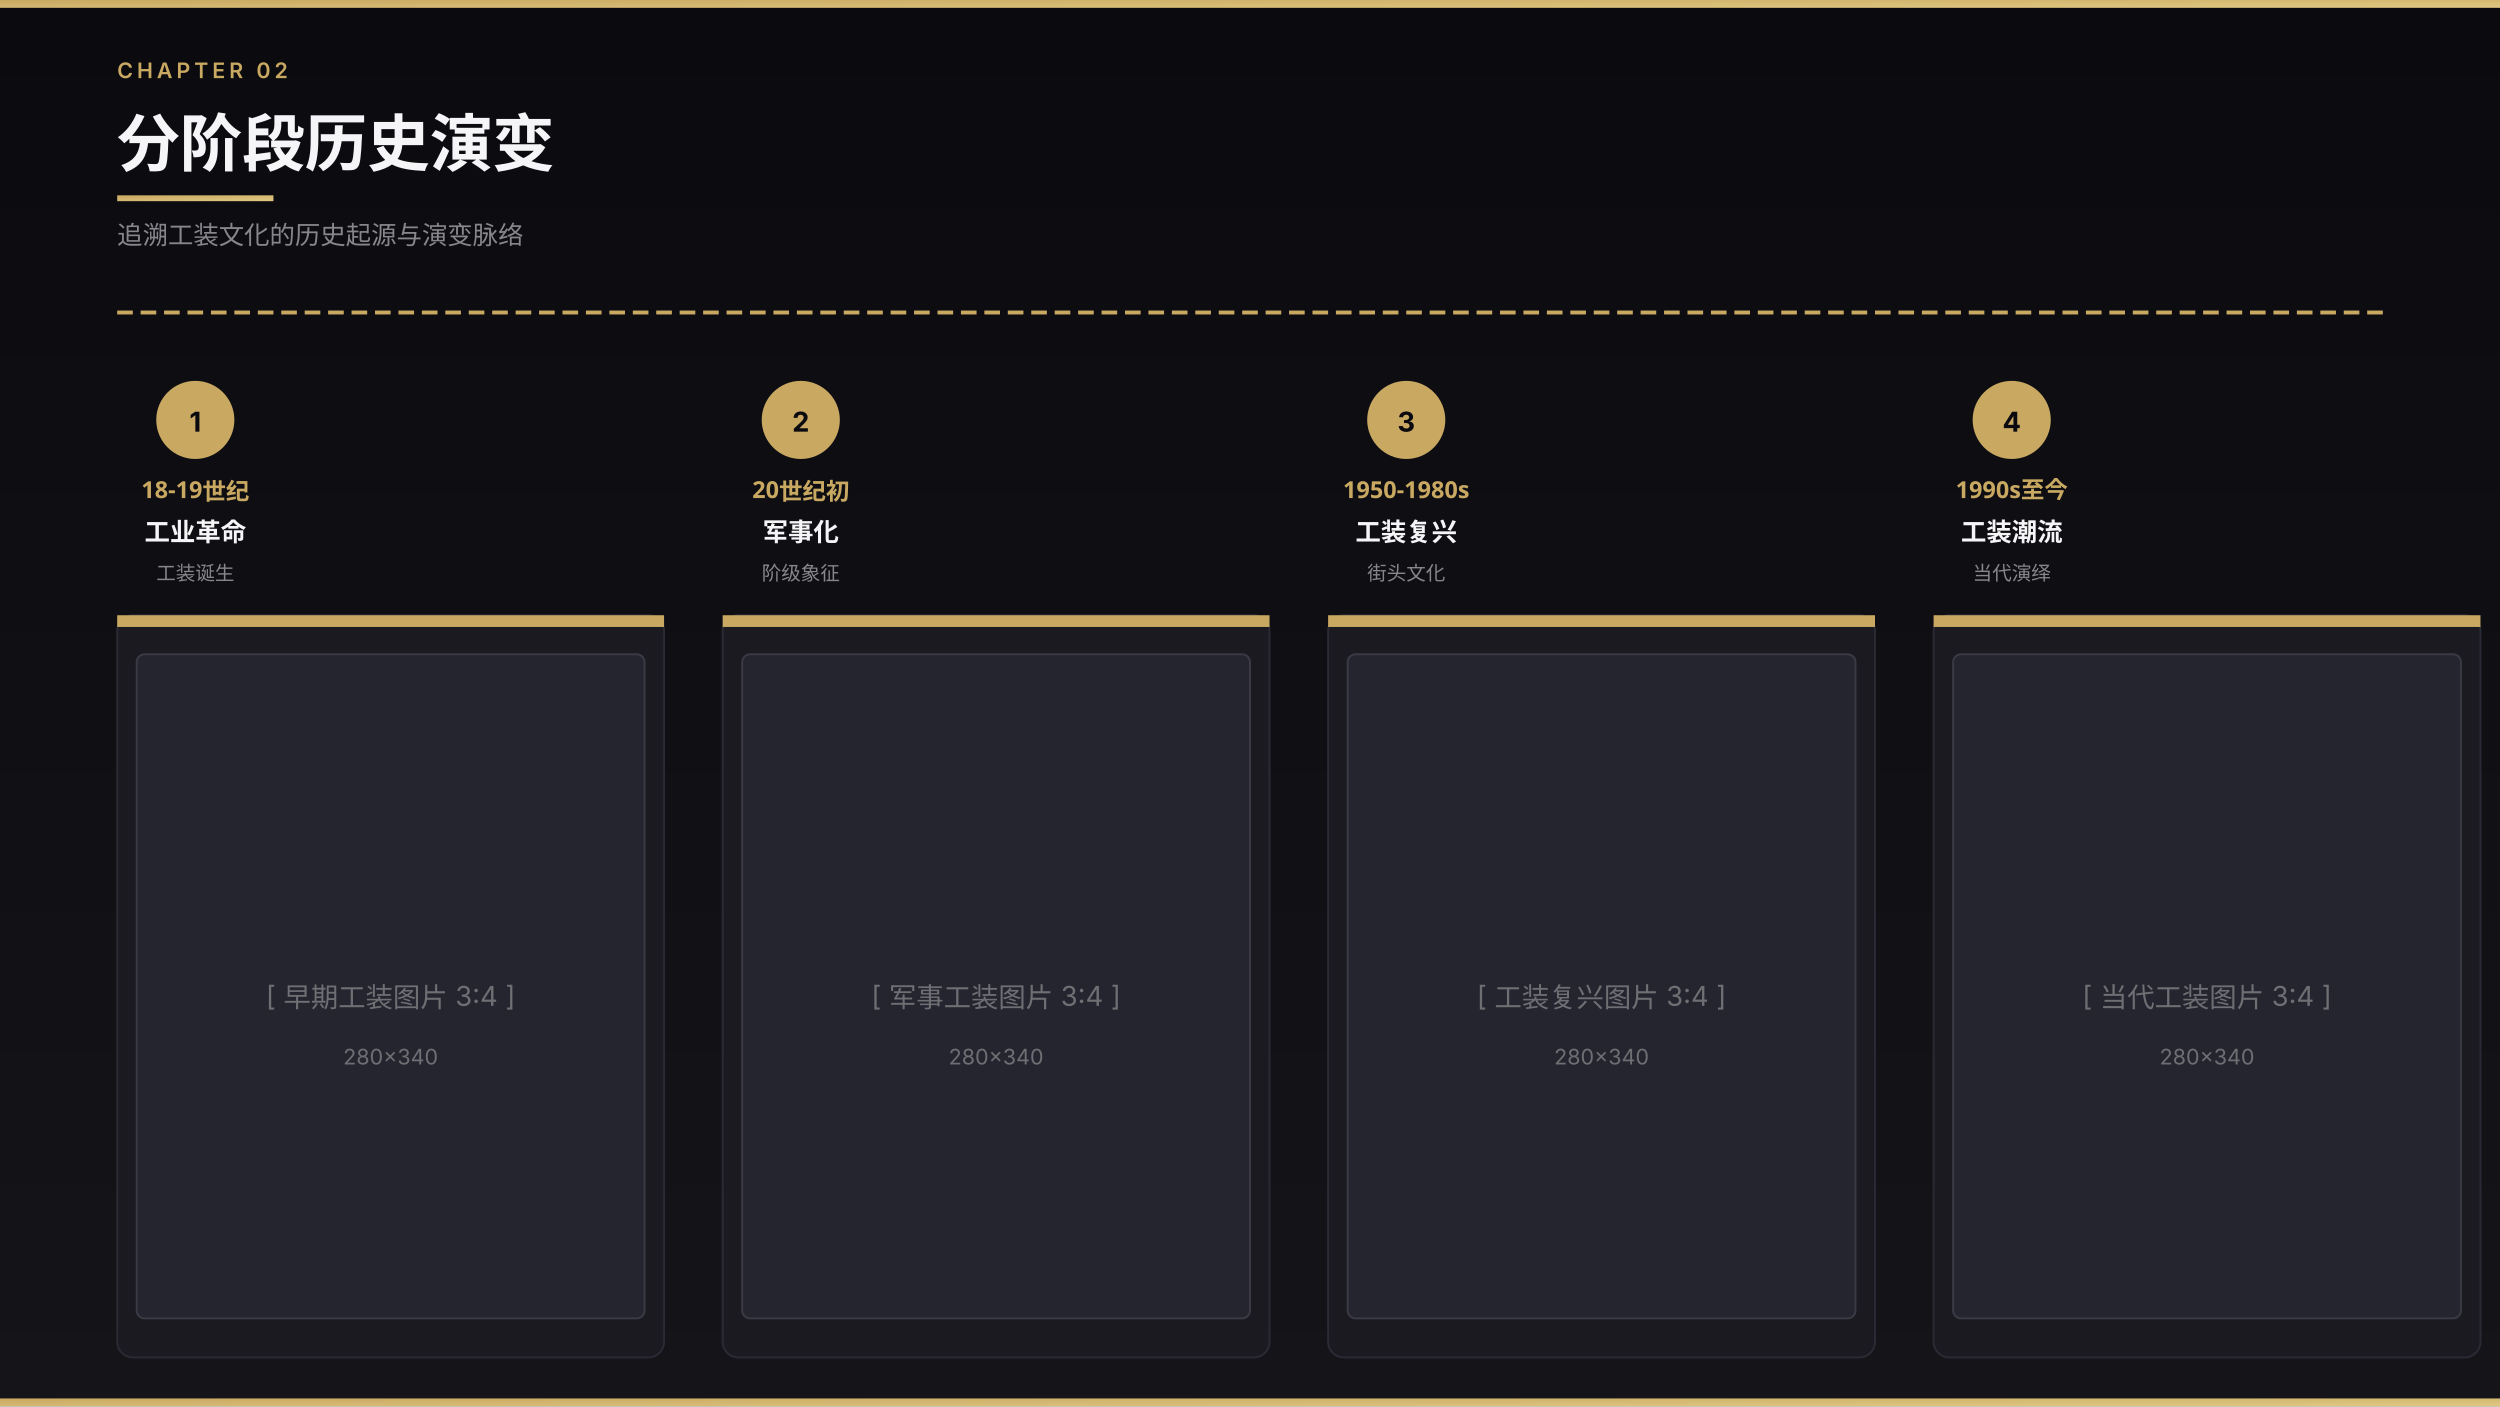
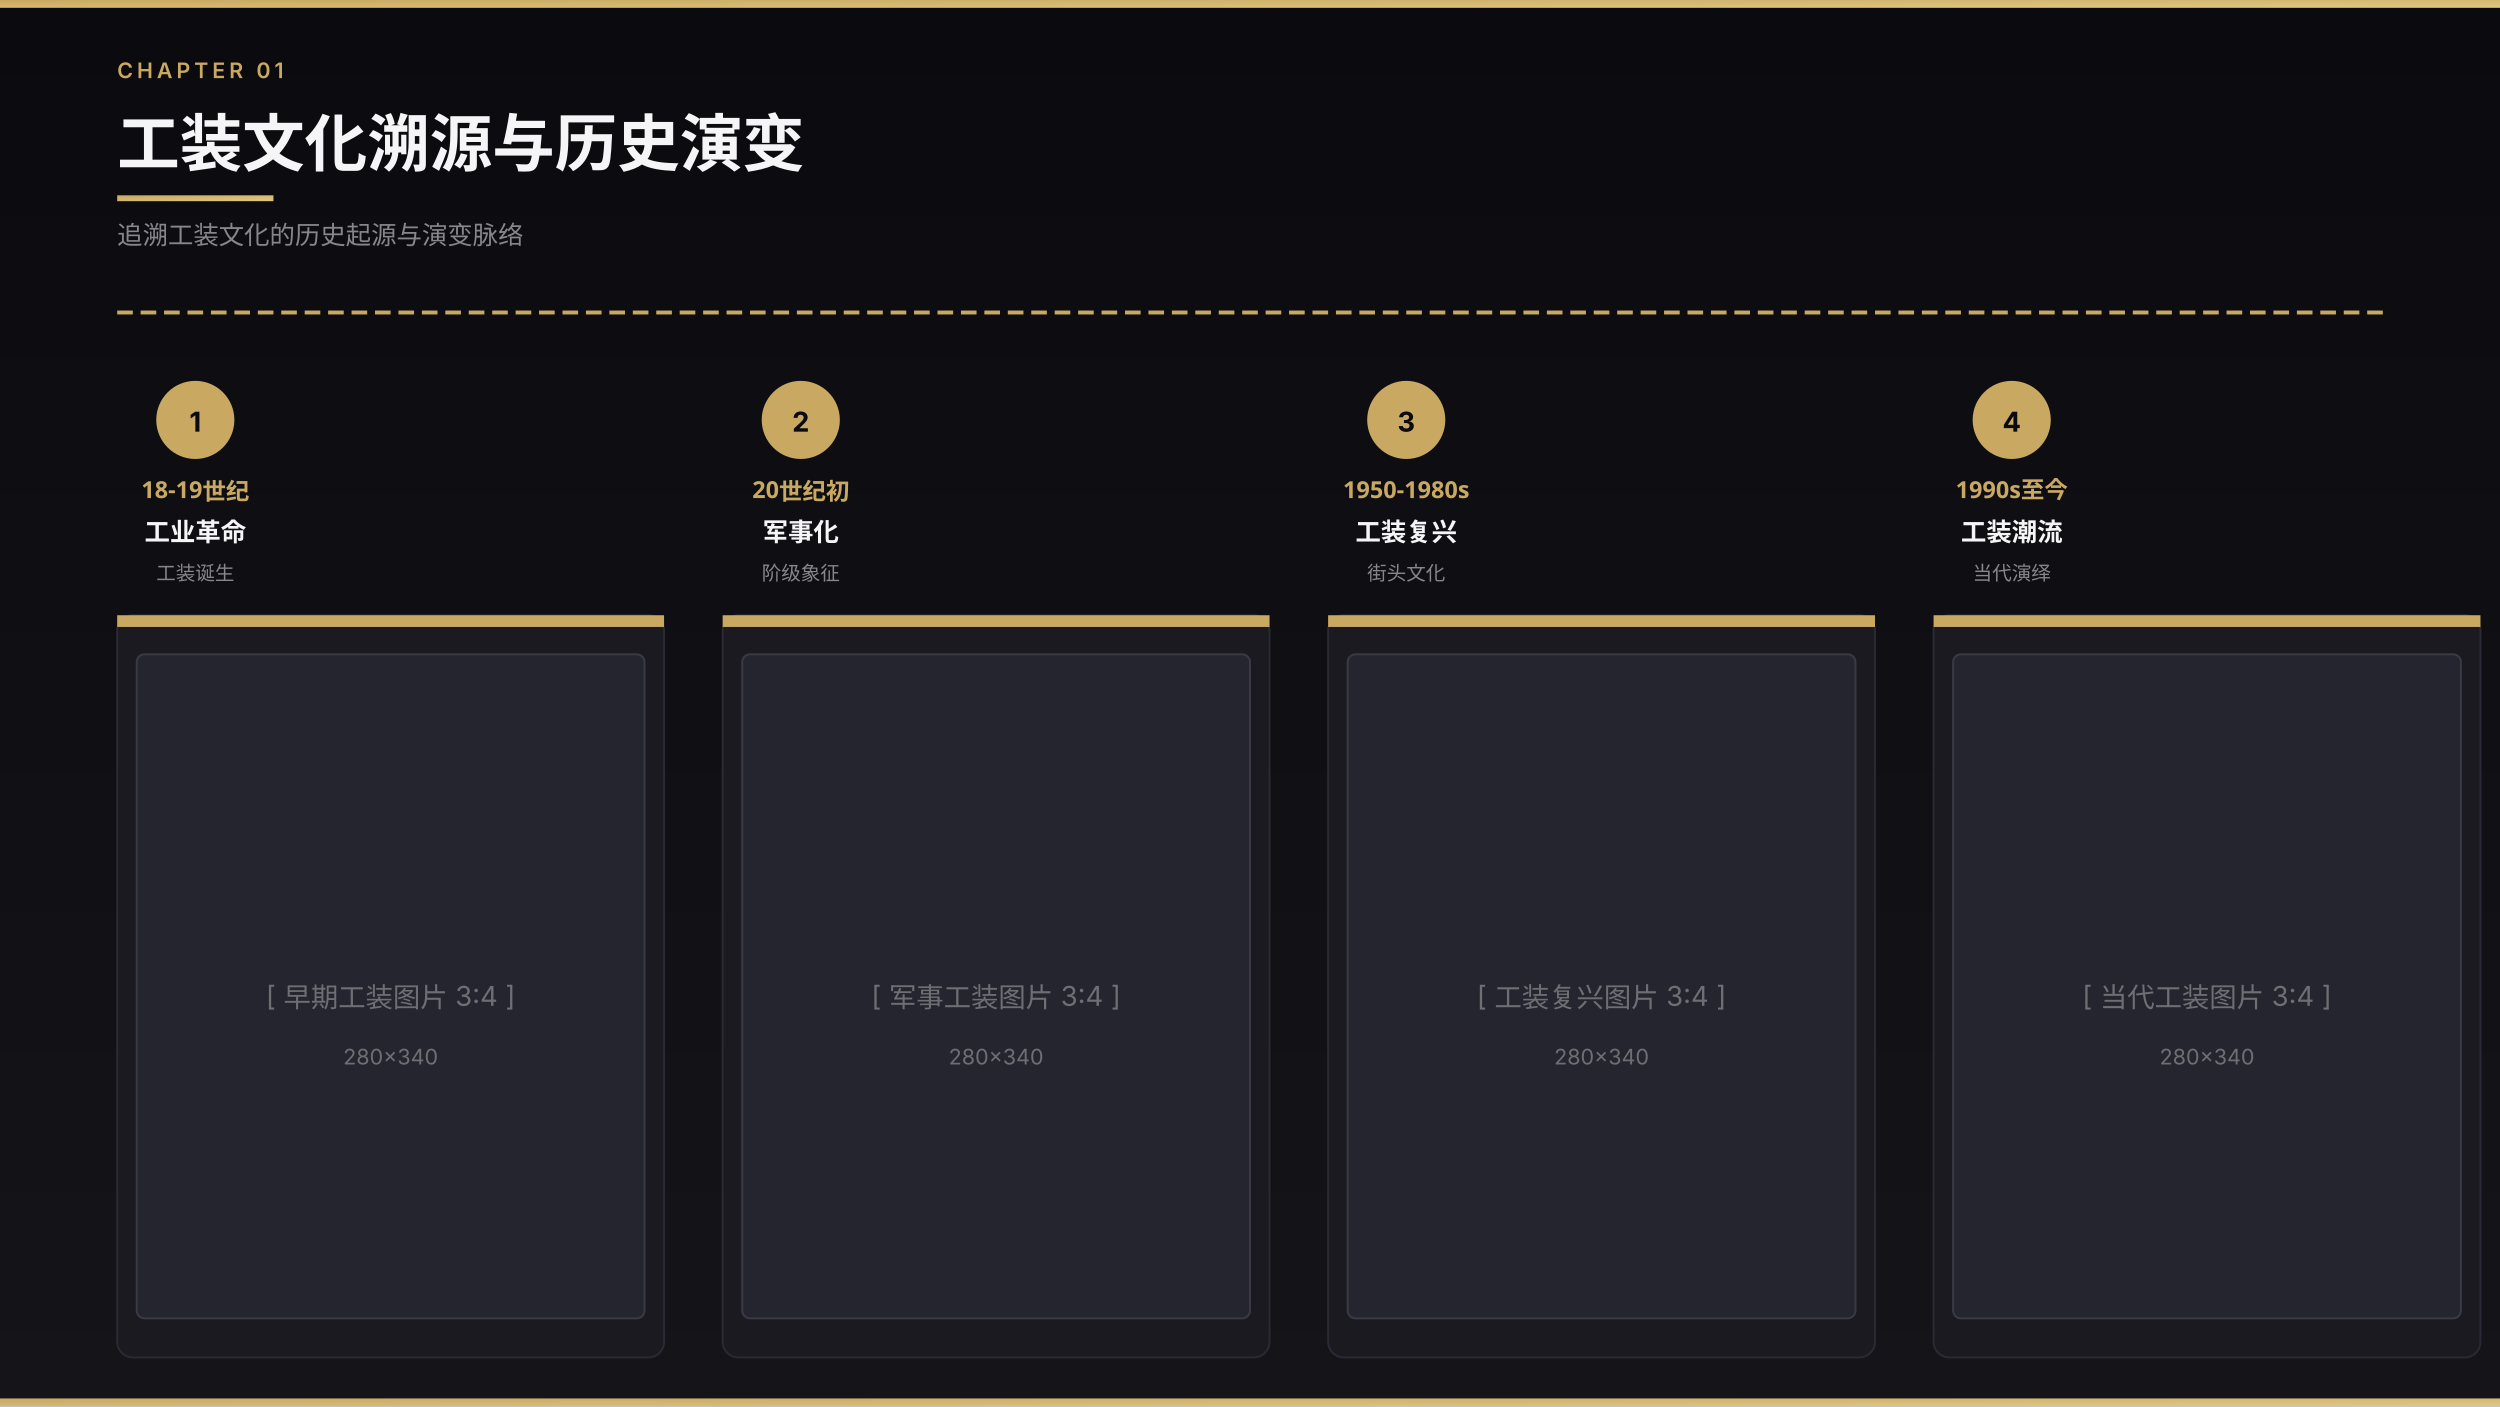
<svg xmlns="http://www.w3.org/2000/svg" viewBox="0 0 1280 720" width="1280" height="720">
  <defs>
    <linearGradient id="bgGradient" x1="0%" y1="0%" x2="0%" y2="100%">
      <stop offset="0%" stop-color="#0a0a0f" />
      <stop offset="100%" stop-color="#141419" />
    </linearGradient>
    <linearGradient id="accentGradient" x1="0%" y1="0%" x2="100%" y2="100%">
      <stop offset="0%" stop-color="#c9a962" />
      <stop offset="100%" stop-color="#e0c882" />
    </linearGradient>
  </defs>
  <rect width="1280" height="720" fill="url(#bgGradient)" />
  <rect x="0" y="0" width="1280" height="4" fill="url(#accentGradient)" />
  <g transform="translate(60, 40)">
-     <text fill="#c9a962" font-family="Inter, sans-serif" font-size="11" font-weight="600" letter-spacing="2">CHAPTER 02</text>
+     <text fill="#c9a962" font-family="Inter, sans-serif" font-size="11" font-weight="600" letter-spacing="2">CHAPTER 01</text>
  </g>
-   <text x="60" y="85" fill="#f5f5f7" font-family="Space Grotesk, Inter, sans-serif" font-size="32" font-weight="700">分阶段历史演变</text>
+   <text x="60" y="85" fill="#f5f5f7" font-family="Space Grotesk, Inter, sans-serif" font-size="32" font-weight="700">工装文化溯源与历史演变</text>
  <rect x="60" y="100" width="80" height="3" fill="url(#accentGradient)" />
  <text x="60" y="125" fill="#86868b" font-family="Inter, sans-serif" font-size="13">追溯工装文化的历史起源与演变脉络</text>
  <line x1="60" y1="160" x2="1220" y2="160" stroke="#c9a962" stroke-width="2" stroke-dasharray="8,4" />
  <g transform="translate(60, 185)">
    <g transform="translate(0, 0)">
      <circle cx="40" cy="30" r="20" fill="#c9a962" />
      <text x="40" y="36" text-anchor="middle" fill="#0a0a0f" font-family="Inter, sans-serif" font-size="14" font-weight="700">1</text>
      <text x="40" y="70" text-anchor="middle" fill="#c9a962" font-family="Space Grotesk, sans-serif" font-size="12" font-weight="600">18-19世纪</text>
      <text x="40" y="92" text-anchor="middle" fill="#f5f5f7" font-family="Space Grotesk, sans-serif" font-size="13" font-weight="700">工业革命</text>
      <text x="40" y="112" text-anchor="middle" fill="#86868b" font-family="Inter, sans-serif" font-size="10">工装诞生</text>
      <rect x="0" y="130" width="280" height="380" rx="8" fill="#1a1a20" stroke="#2a2a35" />
      <rect x="0" y="130" width="280" height="6" fill="#c9a962" />
      <rect x="10" y="150" width="260" height="340" rx="4" fill="#252530" stroke="#3a3a45" />
      <text x="140" y="330" text-anchor="middle" fill="#6e6e73" font-family="Inter, sans-serif" font-size="14">[ 早期工装图片 3:4 ]</text>
      <text x="140" y="360" text-anchor="middle" fill="#6e6e73" font-family="Inter, sans-serif" font-size="11">280×340</text>
    </g>
    <g transform="translate(310, 0)">
      <circle cx="40" cy="30" r="20" fill="#c9a962" />
      <text x="40" y="36" text-anchor="middle" fill="#0a0a0f" font-family="Inter, sans-serif" font-size="14" font-weight="700">2</text>
      <text x="40" y="70" text-anchor="middle" fill="#c9a962" font-family="Space Grotesk, sans-serif" font-size="12" font-weight="600">20世纪初</text>
      <text x="40" y="92" text-anchor="middle" fill="#f5f5f7" font-family="Space Grotesk, sans-serif" font-size="13" font-weight="700">军事化</text>
      <text x="40" y="112" text-anchor="middle" fill="#86868b" font-family="Inter, sans-serif" font-size="10">阶级象征</text>
      <rect x="0" y="130" width="280" height="380" rx="8" fill="#1a1a20" stroke="#2a2a35" />
      <rect x="0" y="130" width="280" height="6" fill="#c9a962" />
      <rect x="10" y="150" width="260" height="340" rx="4" fill="#252530" stroke="#3a3a45" />
      <text x="140" y="330" text-anchor="middle" fill="#6e6e73" font-family="Inter, sans-serif" font-size="14">[ 军事工装图片 3:4 ]</text>
      <text x="140" y="360" text-anchor="middle" fill="#6e6e73" font-family="Inter, sans-serif" font-size="11">280×340</text>
    </g>
    <g transform="translate(620, 0)">
      <circle cx="40" cy="30" r="20" fill="#c9a962" />
      <text x="40" y="36" text-anchor="middle" fill="#0a0a0f" font-family="Inter, sans-serif" font-size="14" font-weight="700">3</text>
      <text x="40" y="70" text-anchor="middle" fill="#c9a962" font-family="Space Grotesk, sans-serif" font-size="12" font-weight="600">1950-1980s</text>
      <text x="40" y="92" text-anchor="middle" fill="#f5f5f7" font-family="Space Grotesk, sans-serif" font-size="13" font-weight="700">工装复兴</text>
      <text x="40" y="112" text-anchor="middle" fill="#86868b" font-family="Inter, sans-serif" font-size="10">街头文化</text>
      <rect x="0" y="130" width="280" height="380" rx="8" fill="#1a1a20" stroke="#2a2a35" />
      <rect x="0" y="130" width="280" height="6" fill="#c9a962" />
      <rect x="10" y="150" width="260" height="340" rx="4" fill="#252530" stroke="#3a3a45" />
      <text x="140" y="330" text-anchor="middle" fill="#6e6e73" font-family="Inter, sans-serif" font-size="14">[ 工装复兴图片 3:4 ]</text>
      <text x="140" y="360" text-anchor="middle" fill="#6e6e73" font-family="Inter, sans-serif" font-size="11">280×340</text>
    </g>
    <g transform="translate(930, 0)">
      <circle cx="40" cy="30" r="20" fill="#c9a962" />
      <text x="40" y="36" text-anchor="middle" fill="#0a0a0f" font-family="Inter, sans-serif" font-size="14" font-weight="700">4</text>
      <text x="40" y="70" text-anchor="middle" fill="#c9a962" font-family="Space Grotesk, sans-serif" font-size="12" font-weight="600">1990s至今</text>
      <text x="40" y="92" text-anchor="middle" fill="#f5f5f7" font-family="Space Grotesk, sans-serif" font-size="13" font-weight="700">工装潮流</text>
      <text x="40" y="112" text-anchor="middle" fill="#86868b" font-family="Inter, sans-serif" font-size="10">当代演绎</text>
      <rect x="0" y="130" width="280" height="380" rx="8" fill="#1a1a20" stroke="#2a2a35" />
      <rect x="0" y="130" width="280" height="6" fill="#c9a962" />
      <rect x="10" y="150" width="260" height="340" rx="4" fill="#252530" stroke="#3a3a45" />
      <text x="140" y="330" text-anchor="middle" fill="#6e6e73" font-family="Inter, sans-serif" font-size="14">[ 当代工装图片 3:4 ]</text>
      <text x="140" y="360" text-anchor="middle" fill="#6e6e73" font-family="Inter, sans-serif" font-size="11">280×340</text>
    </g>
  </g>
  <rect x="0" y="716" width="1280" height="4" fill="url(#accentGradient)" />
</svg>
